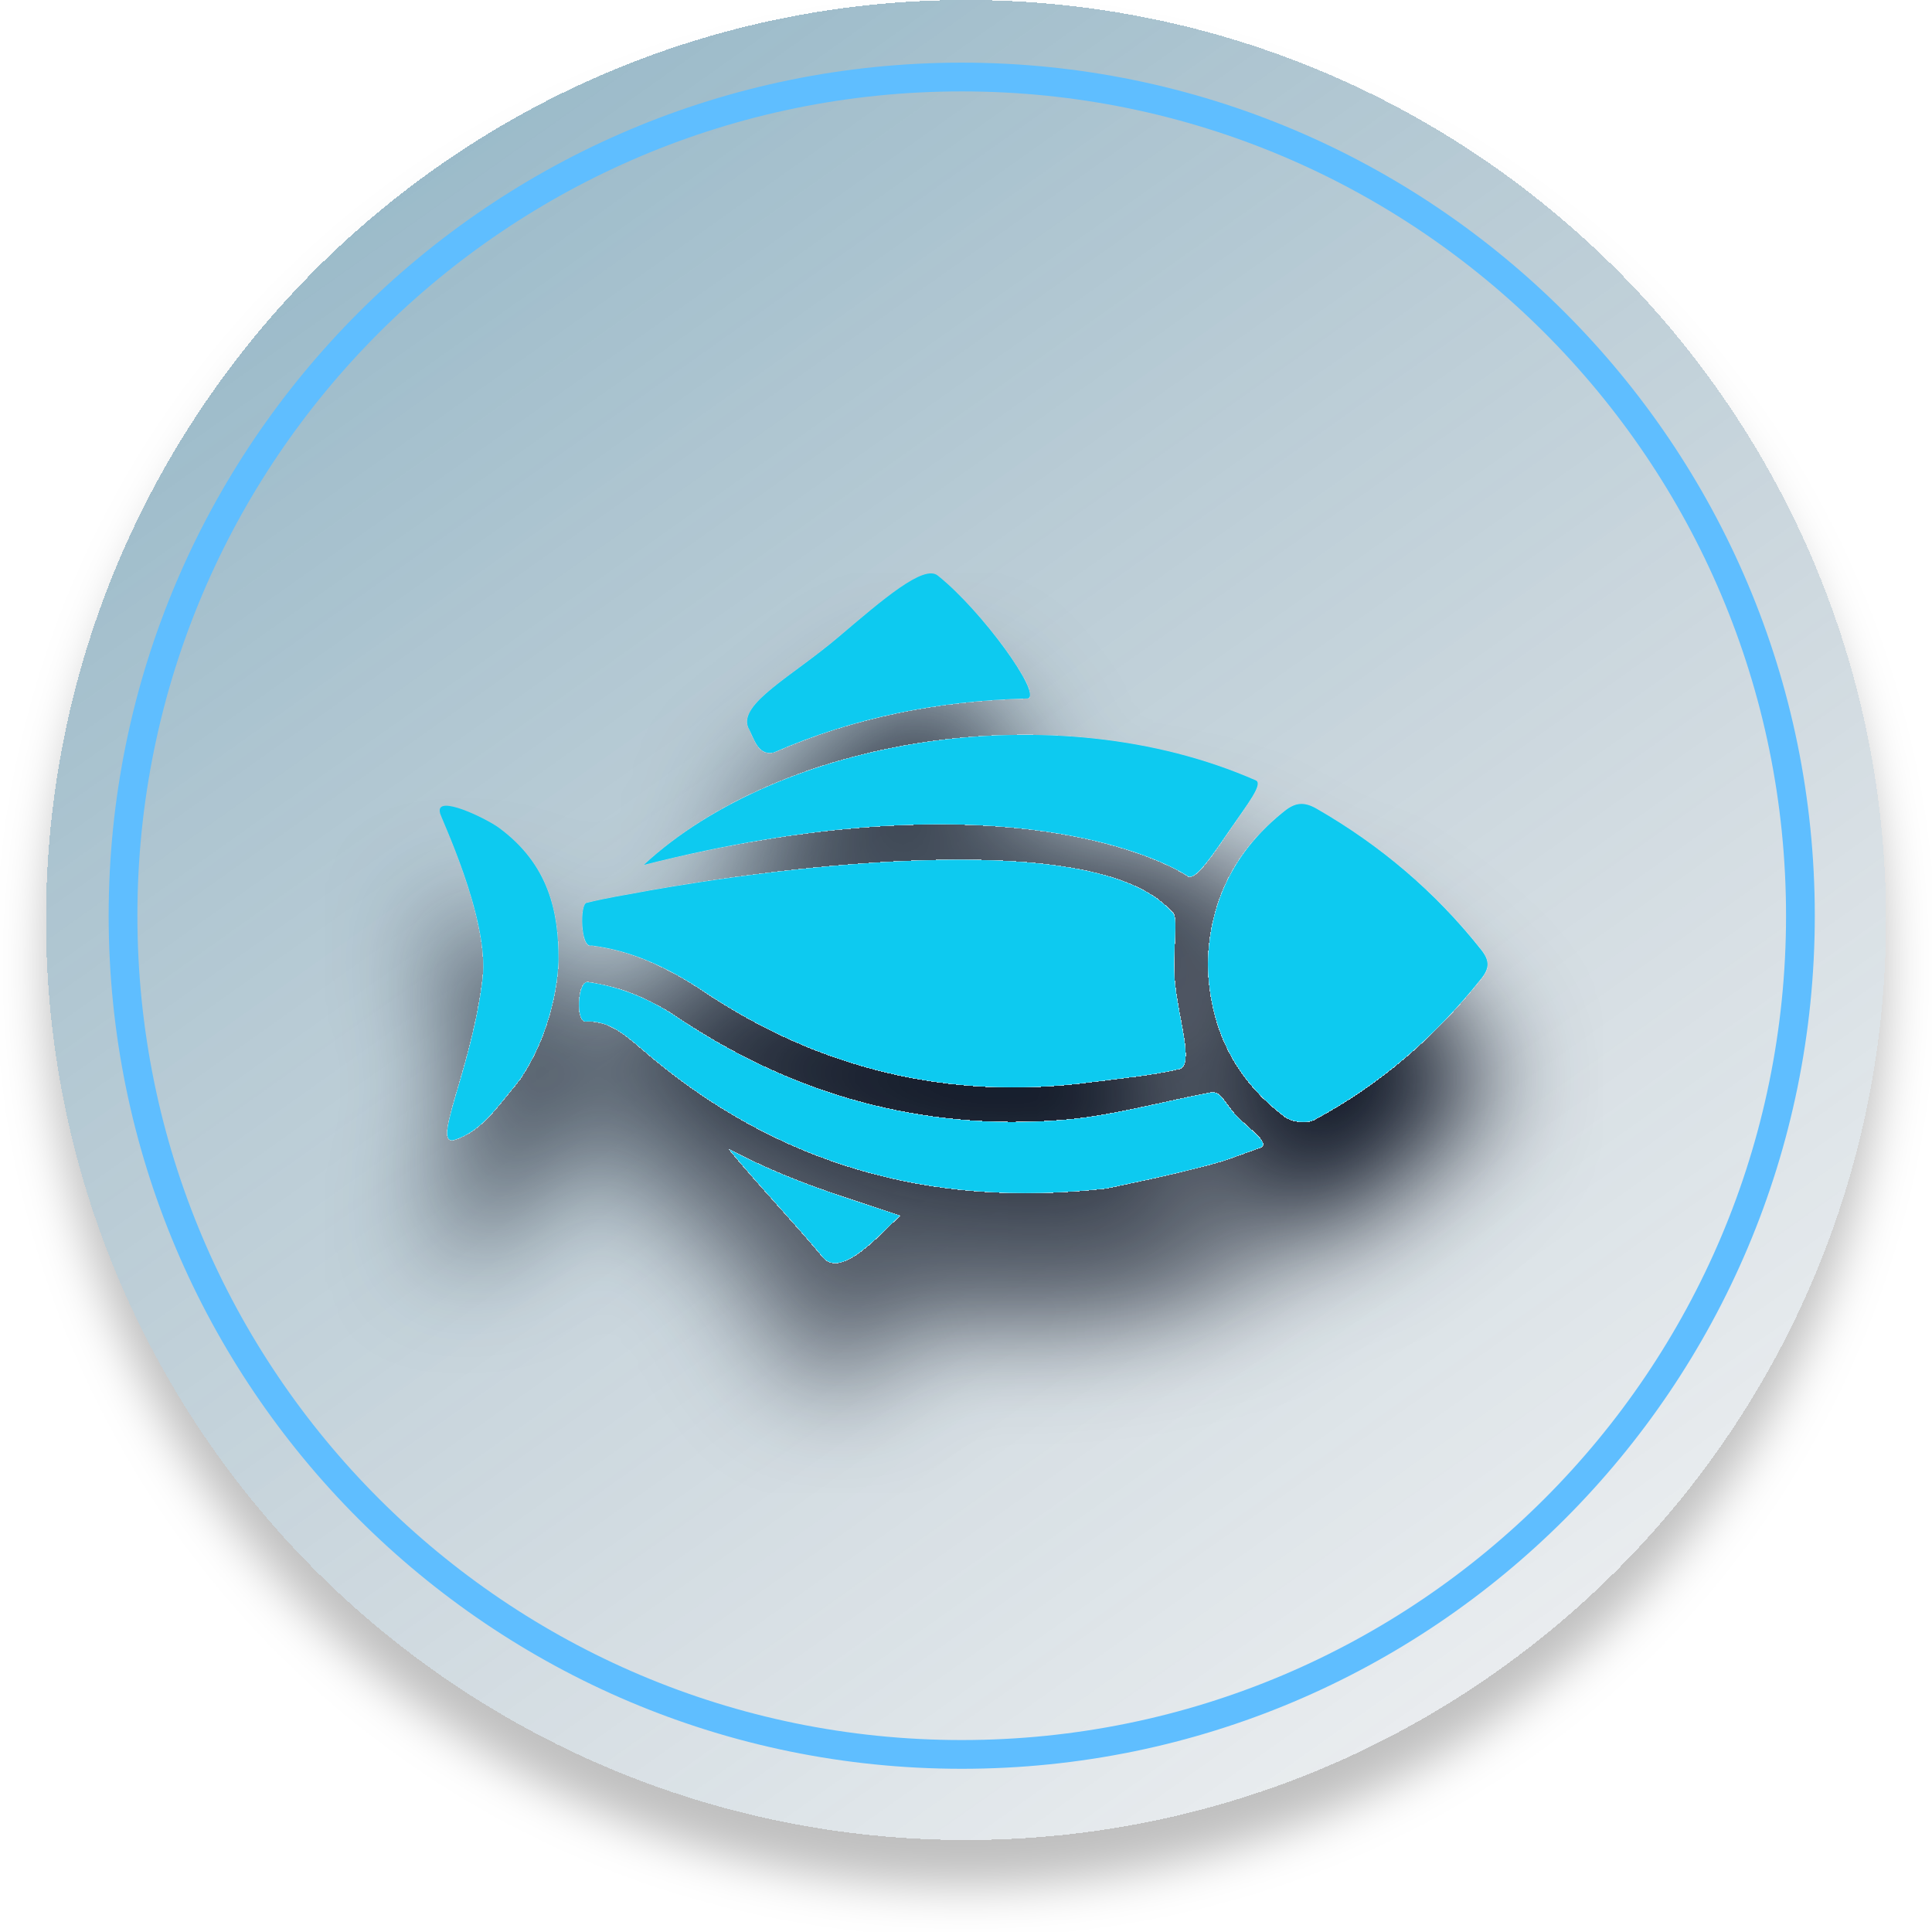
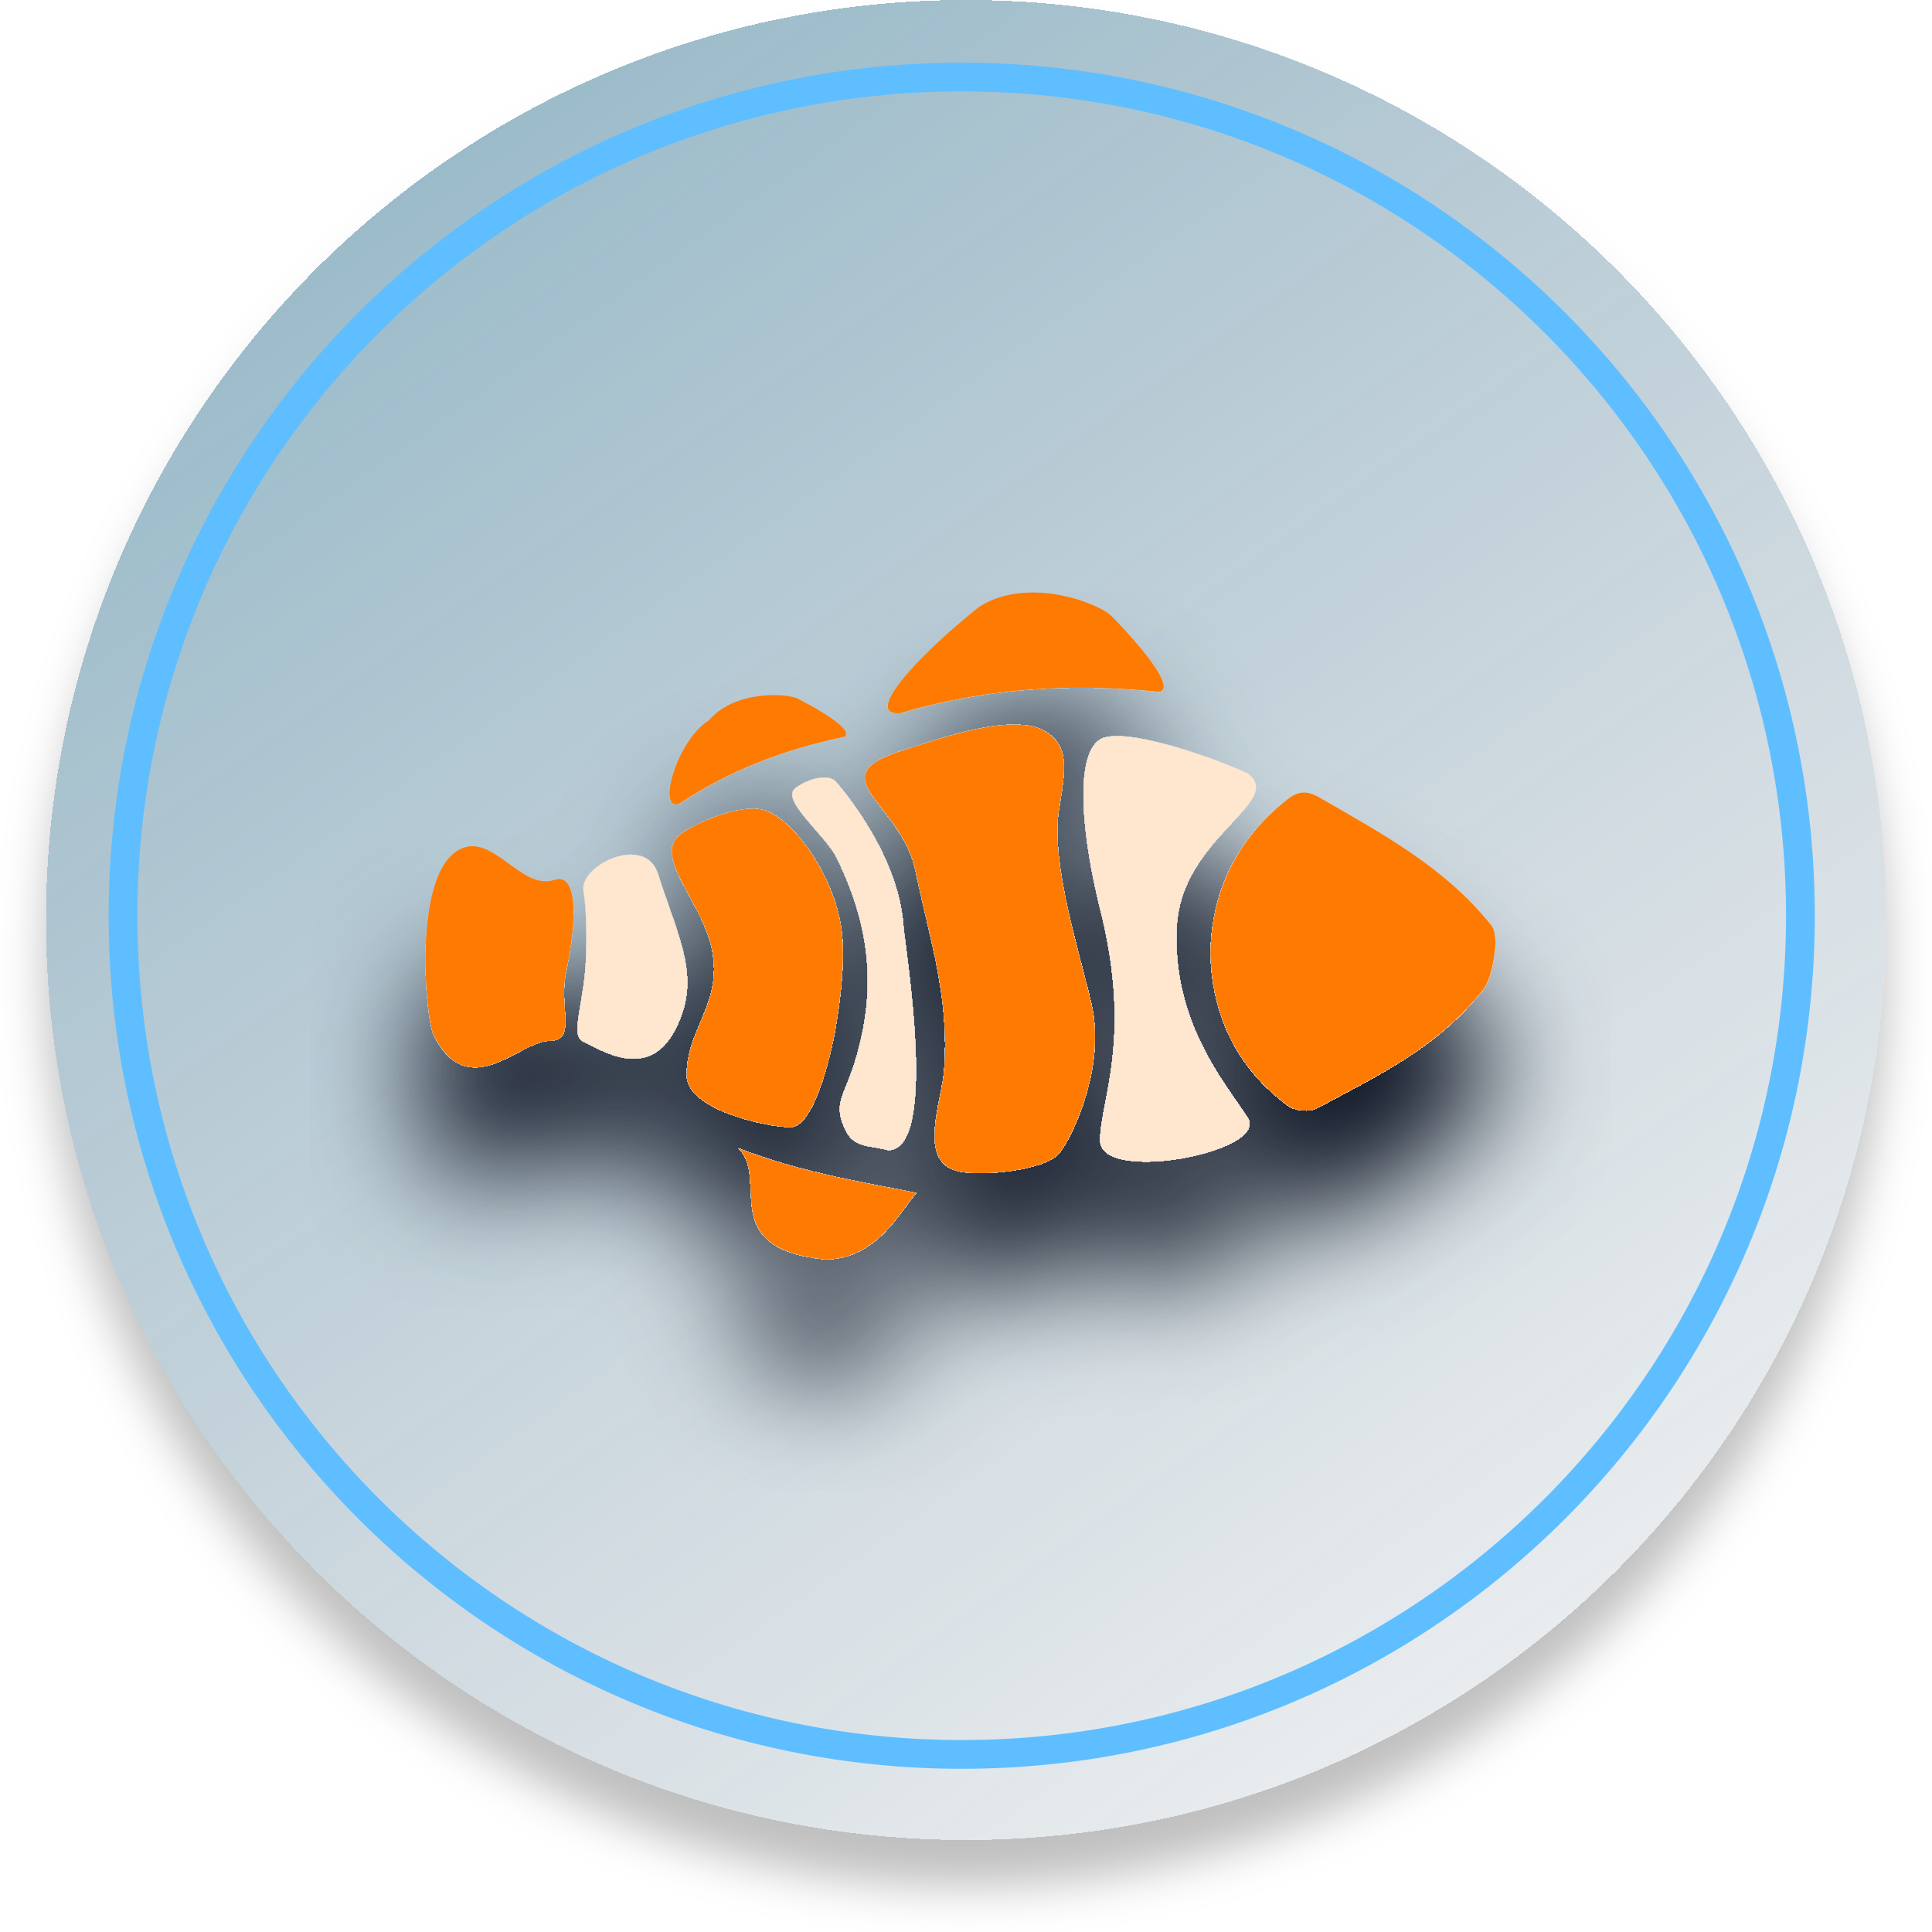
<svg xmlns="http://www.w3.org/2000/svg" width="168" height="168" viewBox="0 0 168 168" fill="none">
  <g filter="url(#filter0_bd_563_2764)">
    <path d="M84 160C128.183 160 164 124.183 164 80C164 35.817 128.183 0 84 0C39.817 0 4 35.817 4 80C4 124.183 39.817 160 84 160Z" fill="url(#paint0_linear_563_2764)" shape-rendering="crispEdges" />
  </g>
  <path d="M83.628 152.558C123.906 152.558 156.558 119.906 156.558 79.628C156.558 39.35 123.906 6.698 83.628 6.698C43.35 6.698 10.698 39.35 10.698 79.628C10.698 119.906 43.35 152.558 83.628 152.558Z" stroke="#5FBEFF" stroke-width="2.5" stroke-miterlimit="10" />
  <g filter="url(#filter1_d_563_2764)">
-     <path d="M61.307 86.269C71.289 92.944 82.603 95.682 94.68 94.115C97.669 93.728 100.295 93.493 102.575 92.936C103.812 92.524 102.489 88.755 102.163 85.514C101.862 82.542 102.6 79.701 101.87 79.285C94.506 70.902 61.089 76.543 55.16 77.681C54.587 77.792 52.686 78.093 51.037 78.505C50.406 78.514 50.464 82.509 51.449 82.216C54.838 82.649 57.935 84.014 61.307 86.269Z" fill="#0DCAF0" />
-     <path d="M103.326 76.201C104.01 76.543 105.618 74.081 107.111 71.908C108.479 69.917 109.799 68.227 109.238 67.876C91.67 60.141 67.781 64.281 55.985 75.207C85.493 67.757 100.027 74.065 103.326 76.201Z" fill="#0DCAF0" />
-     <path d="M71.656 109.428C73.305 111.077 76.612 107.173 78.253 105.717C74.279 104.365 68.77 102.831 63.41 99.945C65.81 102.885 69.434 106.707 71.656 109.428Z" fill="#0DCAF0" />
-     <path d="M67.269 65.435C74.287 62.359 81.56 60.937 89.381 60.735C90.622 60.364 85.386 53.115 81.552 50.056C80.335 49.042 76.752 52.142 72.893 55.416C68.894 58.809 64.235 61.188 65.059 63.25C65.583 64.198 65.884 65.724 67.269 65.435Z" fill="#0DCAF0" />
-     <path d="M43.413 72.003C42.271 71.158 37.847 69.022 38.26 70.671C38.165 70.766 42.593 79.816 41.97 85.102C41.043 92.969 37.489 99.648 39.496 99.121C41.719 98.432 43.092 96.436 44.444 94.808C44.729 94.47 45.001 94.119 45.269 93.765V93.761C48.567 88.813 48.559 83.453 48.567 83.453C48.567 79.33 47.743 75.207 43.413 72.003Z" fill="#0DCAF0" />
-     <path d="M92.276 97.414C80.15 98.35 68.902 95.212 58.871 88.463C56.331 86.751 53.791 85.795 51.189 85.415C50.212 85.106 50.002 89.126 51.037 88.817C52.74 88.772 53.96 89.605 55.782 91.184C67.418 101.273 80.95 105.07 96.151 103.339C96.151 103.339 102.938 101.974 106.265 100.964C106.331 100.943 106.389 100.931 106.451 100.914C107.445 100.555 108.463 100.193 109.589 99.784C110.463 99.434 108.702 98.275 107.531 97.063C106.492 95.991 106.138 94.816 105.268 95.018C100.839 95.859 96.593 97.08 92.276 97.414Z" fill="#0DCAF0" />
-     <path d="M114.483 70.321C113.419 69.711 112.656 69.769 111.716 70.515C107.403 73.933 105.169 78.353 105.041 83.845C105.173 89.357 107.366 93.839 111.774 97.129C112.363 97.57 113.641 97.707 114.268 97.368C119.97 94.309 124.782 90.157 128.81 85.086C129.552 84.15 129.515 83.502 128.794 82.591C124.819 77.569 120.036 73.512 114.483 70.321Z" fill="#0DCAF0" />
+     <path d="M71.717 109.511C76.217 109.511 78.216 105.387 79.663 103.739C75.551 102.892 69.895 102.057 64.217 99.861C66.964 102.479 62.217 108.511 71.717 109.511Z" fill="#FF7A00" />
+     <path d="M78.265 62.015C85.615 59.853 93.01 59.362 100.794 60.152C102.072 59.941 100.13 57.145 96.714 53.625C95.636 52.465 89.355 50.03 85.112 52.789C79.217 57.511 75.174 62.258 78.265 62.015Z" fill="#FF7A00" />
+     <path d="M59.074 69.874C63.433 66.995 68.163 65.166 73.409 64.067C74.2 63.671 72.361 62.298 69.41 60.771C68.469 60.258 63.868 60.006 61.661 62.625C58.776 64.429 57.105 70.663 59.074 69.874Z" fill="#FF7A00" />
+     <path d="M47.717 90.511C50.217 90.511 48.554 87.601 49.217 84.511C50.204 79.913 50.217 75.845 48.217 76.511C45.217 77.511 42.717 72.054 39.717 74.011C35.869 76.522 37.027 88.632 37.717 90.011C40.717 96.011 45.217 90.511 47.717 90.511Z" fill="#FF7A00" />
+     <path d="M114.699 69.332C113.636 68.722 112.873 68.78 111.933 69.526C107.62 72.944 105.385 77.364 105.258 82.856C105.39 88.369 107.583 92.85 111.991 96.141C112.58 96.582 113.858 96.718 114.485 96.38C120.187 93.32 124.982 91.083 129.011 86.011C129.753 85.075 130.438 81.423 129.717 80.511C125.742 75.49 120.253 72.524 114.699 69.332Z" fill="#FF7A00" />
+     <path d="M50.748 85.671C51.116 83.175 51.054 79.444 50.748 77.511C50.288 75.282 56.085 72.444 57.217 76.011C59.056 81.808 61.016 85.053 58.717 89.511C56.418 93.97 52.443 91.398 50.748 90.576C49.828 90.13 50.288 88.793 50.748 85.671Z" fill="#FFE6CF" />
+     <path d="M66.613 70.511C64.504 69.719 60.315 71.686 59.217 72.511C56.581 74.493 61.341 78.553 62 83.011C62.659 87.47 59.717 89.511 59.717 93.511C59.717 96.511 66.74 98.011 68.717 98.011C70.694 98.011 72.196 92.221 72.717 89.011C73.376 84.947 73.357 82.618 73.202 81.14C72.717 76.511 69.248 71.502 66.613 70.511Z" fill="#FF7A00" />
+     <path d="M72.717 68.011C72.005 67.174 70.106 67.813 69.217 68.511C67.735 69.448 71.743 72.564 72.717 74.511C76.216 81.511 75.735 86.937 74.717 91.011C73.717 95.011 72.57 95.511 73.217 97.511C74.025 100.011 75.439 99.488 77.217 100.011C81.655 100.011 78.686 82.38 78.555 80.527C78.13 74.52 73.606 69.059 72.717 68.011Z" fill="#FFE6CF" />
+     <path d="M95.669 64.305C97.572 63.127 105.312 65.778 108.483 67.25C111.811 69.705 102.768 72.756 102.327 80.505C101.851 88.85 106.58 94.251 108.483 97.196C110.385 100.142 95.669 102.994 95.669 99.16C95.669 95.724 98.523 90.323 95.669 79.032C94.229 73.332 93.292 65.778 95.669 64.305Z" fill="#FFE6CF" />
+     <path d="M78.142 65.383C82.246 64.021 87.612 62.203 90.518 63.403C93.058 64.677 92.668 66.794 92.085 70.332C91.269 75.29 94.156 83.691 94.973 87.657C96.044 92.858 93.31 98.807 92.085 100.294C90.86 101.781 85.084 102.382 83.104 101.781C79.838 100.789 81.891 95.836 82.102 93.102C82.597 86.667 80.851 81.726 79.627 75.777C78.402 69.829 71.321 67.645 78.142 65.383Z" fill="#FF7A00" />
  </g>
  <defs>
    <filter id="filter0_bd_563_2764" x="-36" y="-40" width="240" height="240" filterUnits="userSpaceOnUse" color-interpolation-filters="sRGB">
      <feFlood flood-opacity="0" result="BackgroundImageFix" />
      <feGaussianBlur in="BackgroundImage" stdDeviation="20" />
      <feComposite in2="SourceAlpha" operator="in" result="effect1_backgroundBlur_563_2764" />
      <feColorMatrix in="SourceAlpha" type="matrix" values="0 0 0 0 0 0 0 0 0 0 0 0 0 0 0 0 0 0 127 0" result="hardAlpha" />
      <feOffset dy="4" />
      <feGaussianBlur stdDeviation="2" />
      <feComposite in2="hardAlpha" operator="out" />
      <feColorMatrix type="matrix" values="0 0 0 0 0 0 0 0 0 0 0 0 0 0 0 0 0 0 0.25 0" />
      <feBlend mode="normal" in2="effect1_backgroundBlur_563_2764" result="effect2_dropShadow_563_2764" />
      <feBlend mode="normal" in="SourceGraphic" in2="effect2_dropShadow_563_2764" result="shape" />
    </filter>
-     <filter id="filter1_d_563_2764" x="28.233" y="49.861" width="111.119" height="79.967" filterUnits="userSpaceOnUse" color-interpolation-filters="sRGB">
+     <filter id="filter1_d_563_2764" x="27" y="51.522" width="113.023" height="77.99" filterUnits="userSpaceOnUse" color-interpolation-filters="sRGB">
      <feFlood flood-opacity="0" result="BackgroundImageFix" />
      <feColorMatrix in="SourceAlpha" type="matrix" values="0 0 0 0 0 0 0 0 0 0 0 0 0 0 0 0 0 0 127 0" result="hardAlpha" />
      <feOffset dy="10" />
      <feGaussianBlur stdDeviation="5" />
      <feComposite in2="hardAlpha" operator="out" />
      <feColorMatrix type="matrix" values="0 0 0 0 0.067 0 0 0 0 0.094 0 0 0 0 0.153 0 0 0 1 0" />
      <feBlend mode="normal" in2="BackgroundImageFix" result="effect1_dropShadow_563_2764" />
      <feBlend mode="normal" in="SourceGraphic" in2="effect1_dropShadow_563_2764" result="shape" />
    </filter>
    <linearGradient id="paint0_linear_563_2764" x1="37.337" y1="9.161" x2="132.984" y2="144.003" gradientUnits="userSpaceOnUse">
      <stop stop-color="#0DCAF0" />
      <stop offset="0" stop-color="#005278" stop-opacity="0.4" />
      <stop offset="1" stop-color="#234761" stop-opacity="0.1" />
    </linearGradient>
  </defs>
</svg>
